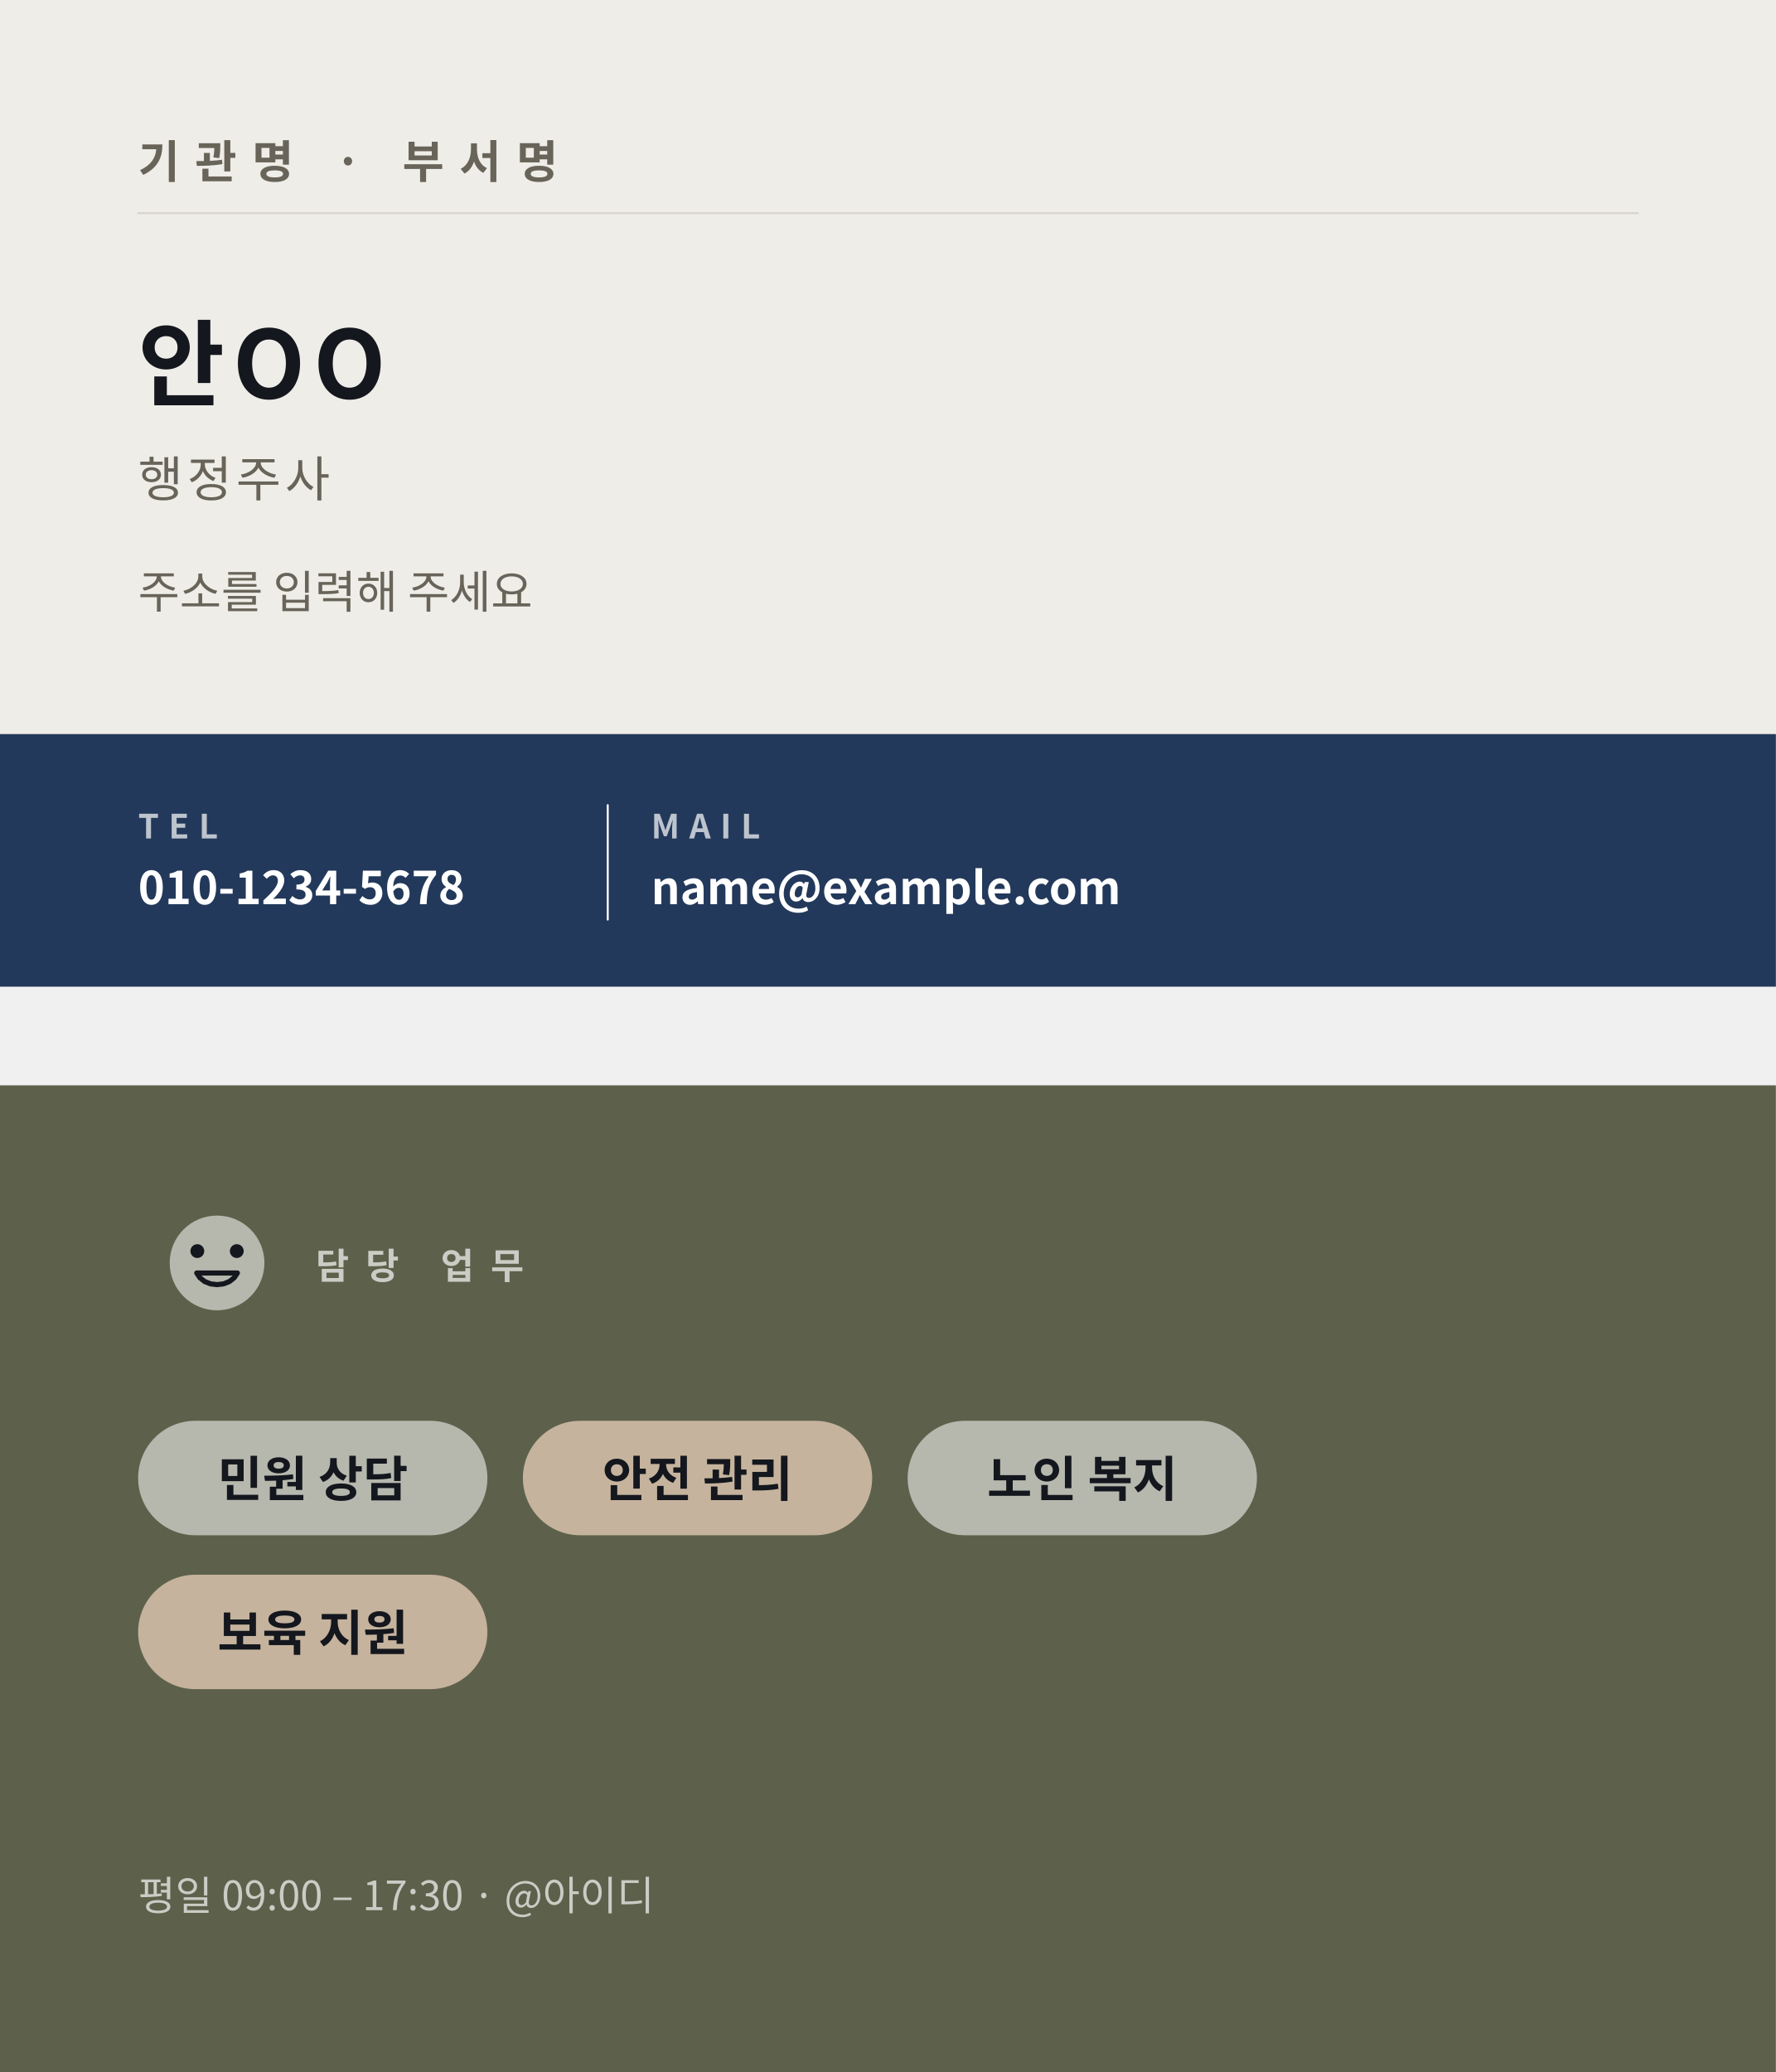
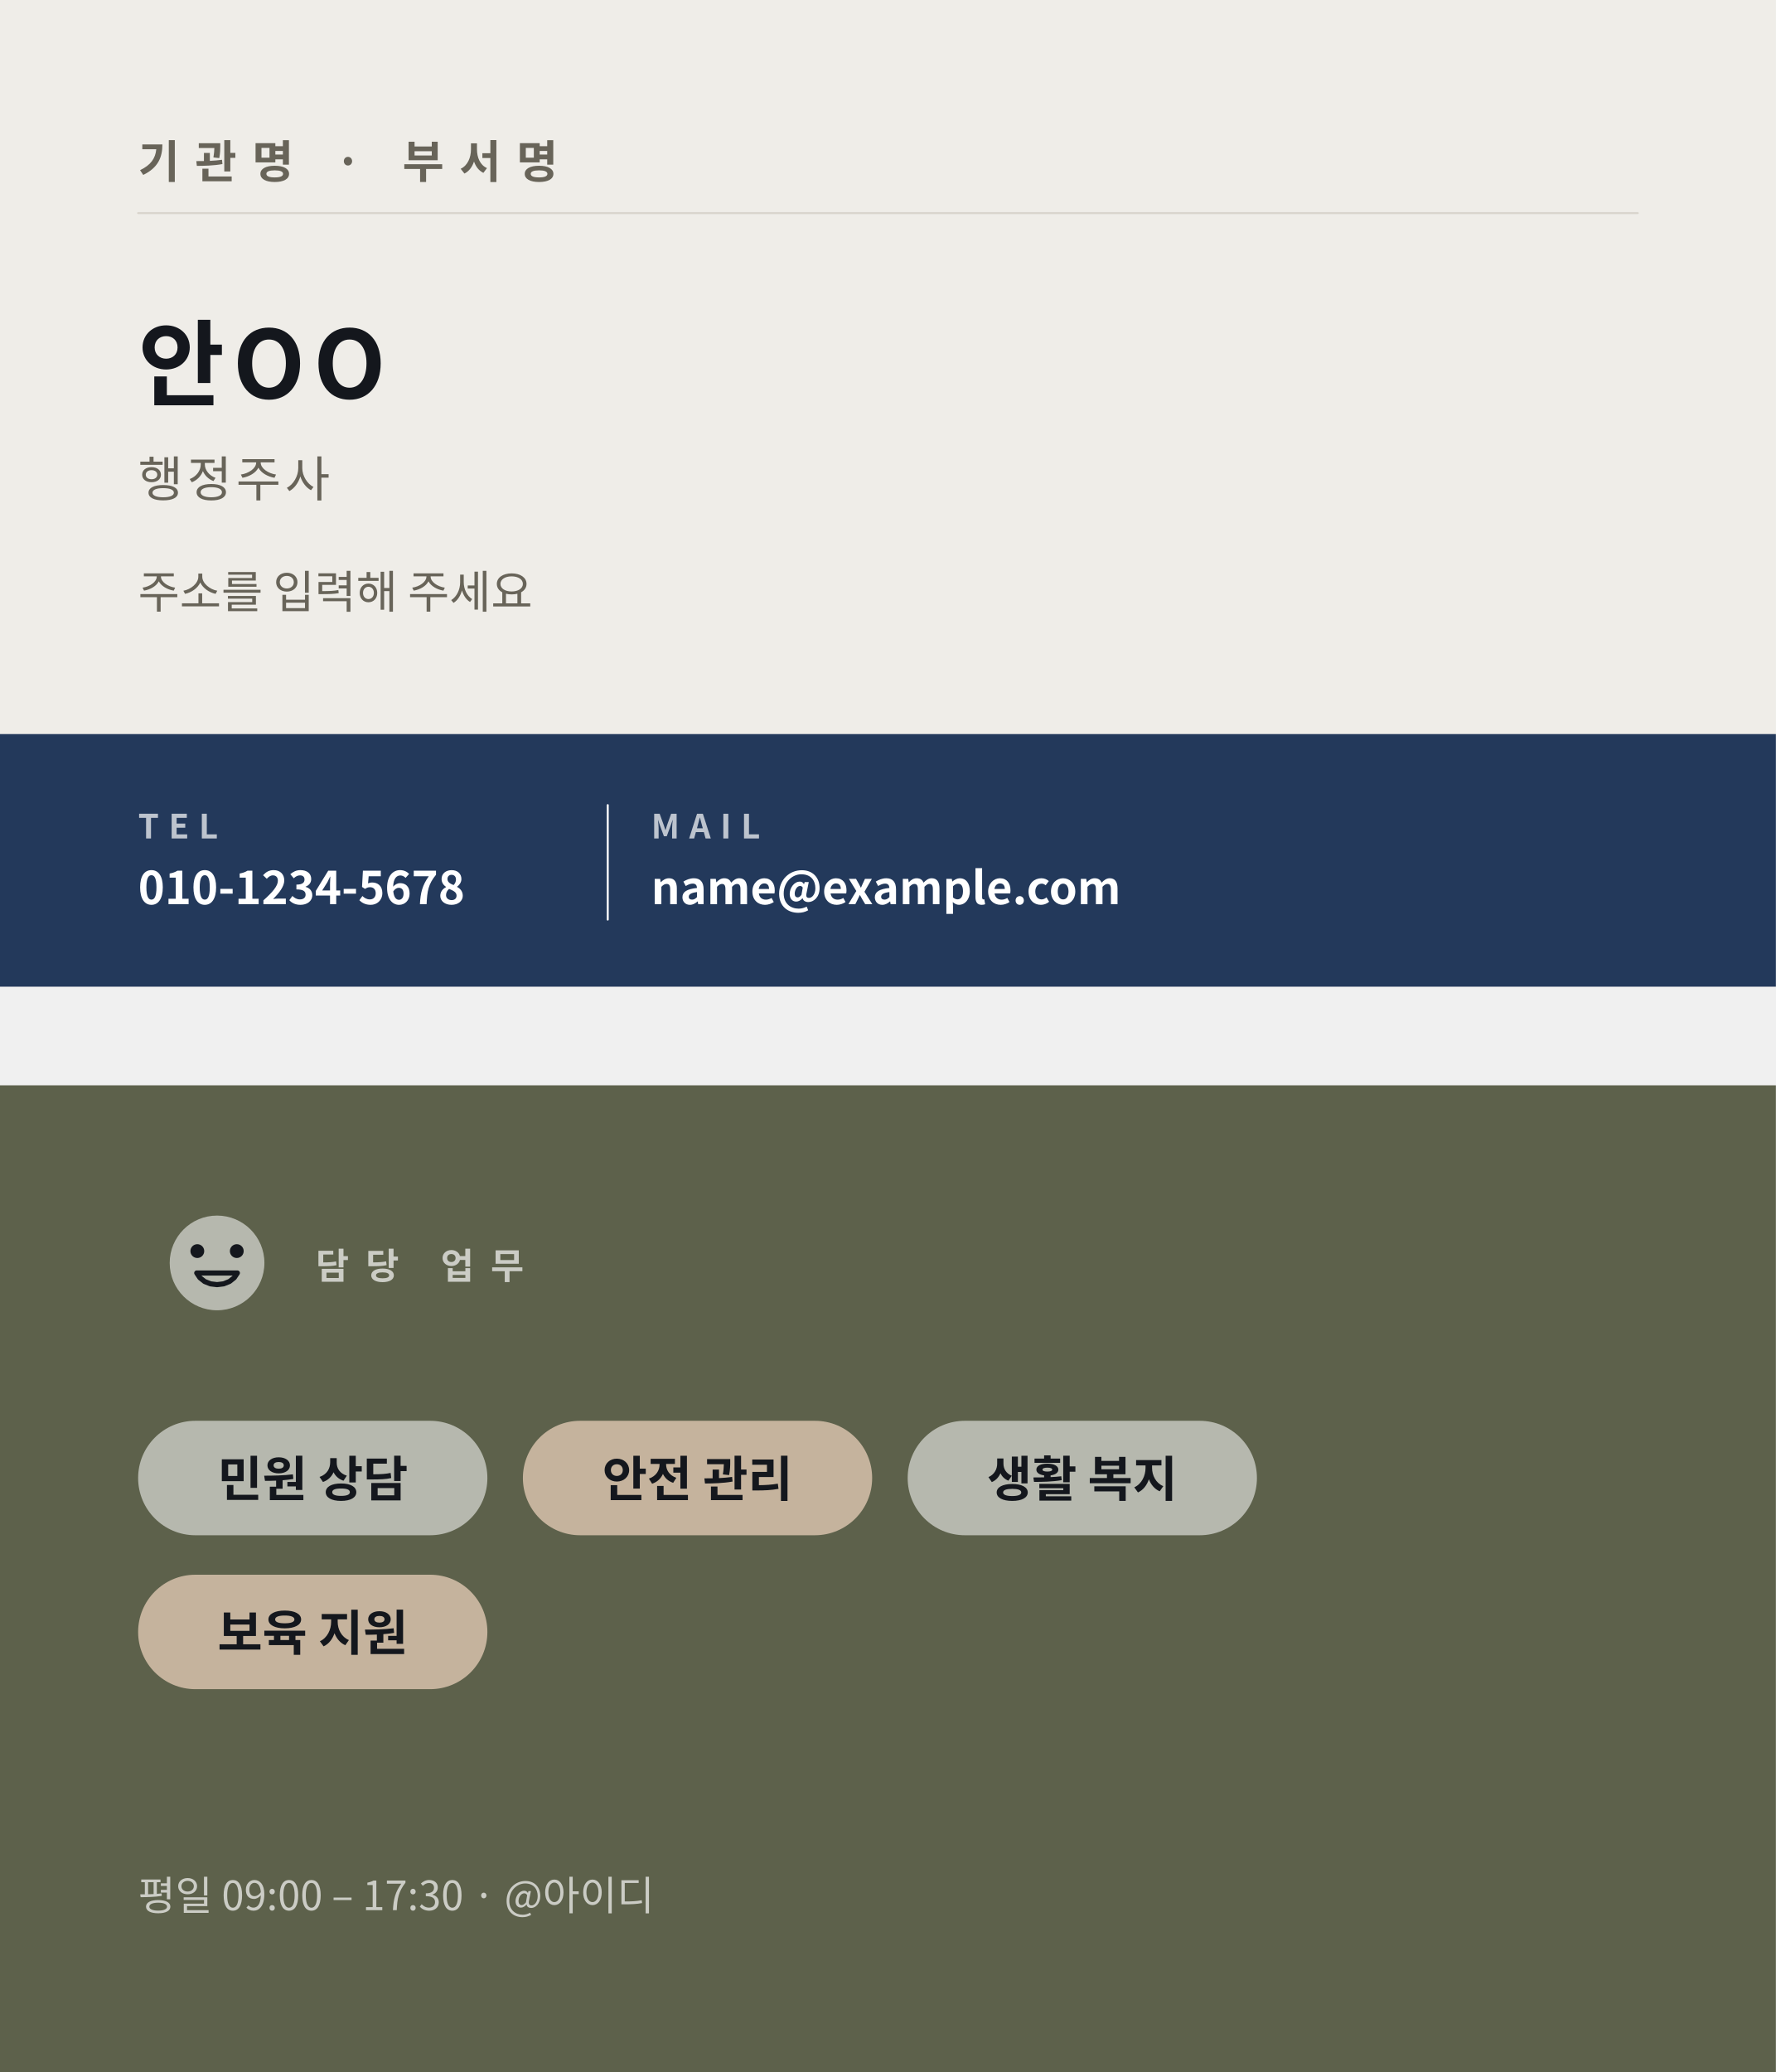
<svg xmlns="http://www.w3.org/2000/svg" width="90mm" height="105mm" viewBox="0 0 900 1050">
  <g id="front">
    <rect width="900" height="500" fill="#EFEDE8" />
    <text font-family="Pretendard,'Noto Sans KR','Noto Sans CJK KR','Malgun Gothic','Apple SD Gothic Neo',sans-serif" font-size="22.9" font-weight="700" fill="#686459" text-anchor="start" letter-spacing="7.8">
      <tspan x="70" y="90.2">기관명 · 부서명</tspan>
    </text>
    <line x1="70" y1="108" x2="830" y2="108" stroke="#D9D5CD" stroke-width="1" stroke-linecap="round" />
    <text font-family="Pretendard,'Noto Sans KR','Noto Sans CJK KR','Malgun Gothic','Apple SD Gothic Neo',sans-serif" font-size="47.6" font-weight="700" fill="#14171D" text-anchor="start" letter-spacing="4.2">
      <tspan x="70" y="201.9">안OO</tspan>
    </text>
    <text font-family="Pretendard,'Noto Sans KR','Noto Sans CJK KR','Malgun Gothic','Apple SD Gothic Neo',sans-serif" font-size="24.7" font-weight="400" fill="#686459" text-anchor="start" letter-spacing="2.1">
      <tspan x="70" y="251.7">행정주사</tspan>
    </text>
    <text font-family="Pretendard,'Noto Sans KR','Noto Sans CJK KR','Malgun Gothic','Apple SD Gothic Neo',sans-serif" font-size="22.9" font-weight="400" fill="#686459" text-anchor="start">
      <tspan x="70" y="308.2">주소를 입력해 주세요</tspan>
    </text>
    <rect x="0" y="372" width="900" height="128" fill="#23395B" />
    <text font-family="Pretendard,'Noto Sans KR','Noto Sans CJK KR','Malgun Gothic','Apple SD Gothic Neo',sans-serif" font-size="16.9" font-weight="700" fill="#FFFFFF" text-anchor="start" letter-spacing="4.9" opacity="0.7">
      <tspan x="70" y="424.9">TEL</tspan>
    </text>
    <text font-family="Pretendard,'Noto Sans KR','Noto Sans CJK KR','Malgun Gothic','Apple SD Gothic Neo',sans-serif" font-size="22.9" font-weight="700" fill="#FFFFFF" text-anchor="start">
      <tspan x="70" y="458.2">010-1234-5678</tspan>
    </text>
    <text font-family="Pretendard,'Noto Sans KR','Noto Sans CJK KR','Malgun Gothic','Apple SD Gothic Neo',sans-serif" font-size="16.9" font-weight="700" fill="#FFFFFF" text-anchor="start" letter-spacing="4.9" opacity="0.7">
      <tspan x="330" y="424.9">MAIL</tspan>
    </text>
    <text font-family="Pretendard,'Noto Sans KR','Noto Sans CJK KR','Malgun Gothic','Apple SD Gothic Neo',sans-serif" font-size="22.9" font-weight="700" fill="#FFFFFF" text-anchor="start">
      <tspan x="330" y="458.2">name@example.com</tspan>
    </text>
    <line x1="308" y1="408" x2="308" y2="466" stroke="#FFFFFF" stroke-width="1" stroke-linecap="round" />
  </g>
  <g id="back" transform="translate(0 550)">
    <rect width="900" height="500" fill="#5D614B" />
    <ellipse cx="110" cy="90" rx="24" ry="24" fill="#B6B8AE" />
    <ellipse cx="100" cy="84" rx="3.5" ry="3.5" fill="#14171D" />
    <ellipse cx="120" cy="84" rx="3.5" ry="3.5" fill="#14171D" />
    <polygon points="120.3,95.1 118.7,97.5 116.3,99.4 113.3,100.6 110,101 106.7,100.6 103.7,99.4 101.3,97.5 99.7,95.1" fill="none" stroke="#14171D" stroke-width="2.6" stroke-linejoin="round" />
    <text font-family="Pretendard,'Noto Sans KR','Noto Sans CJK KR','Malgun Gothic','Apple SD Gothic Neo',sans-serif" font-size="18.3" font-weight="700" fill="#CBCCC5" text-anchor="start" letter-spacing="8.5">
      <tspan x="160" y="98.1">담당 업무</tspan>
    </text>
    <rect x="70" y="170" width="177" height="58" rx="29" fill="#B6B8AE" />
    <text font-family="Pretendard,'Noto Sans KR','Noto Sans CJK KR','Malgun Gothic','Apple SD Gothic Neo',sans-serif" font-size="24.7" font-weight="700" fill="#14171D" text-anchor="middle">
      <tspan x="158.5" y="208.4">민원 상담</tspan>
    </text>
    <rect x="265" y="170" width="177" height="58" rx="29" fill="#C5B39D" />
    <text font-family="Pretendard,'Noto Sans KR','Noto Sans CJK KR','Malgun Gothic','Apple SD Gothic Neo',sans-serif" font-size="24.7" font-weight="700" fill="#14171D" text-anchor="middle">
      <tspan x="353.5" y="208.4">안전 관리</tspan>
    </text>
    <rect x="460" y="170" width="177" height="58" rx="29" fill="#B6B8AE" />
    <text font-family="Pretendard,'Noto Sans KR','Noto Sans CJK KR','Malgun Gothic','Apple SD Gothic Neo',sans-serif" font-size="24.7" font-weight="700" fill="#14171D" text-anchor="middle">
-       <tspan x="548.5" y="208.4">노인 복지</tspan>
+       <tspan x="548.5" y="208.4">생활 복지</tspan>
    </text>
    <rect x="70" y="248" width="177" height="58" rx="29" fill="#C5B39D" />
    <text font-family="Pretendard,'Noto Sans KR','Noto Sans CJK KR','Malgun Gothic','Apple SD Gothic Neo',sans-serif" font-size="24.7" font-weight="700" fill="#14171D" text-anchor="middle">
      <tspan x="158.5" y="286.4">보육 지원</tspan>
    </text>
    <text font-family="Pretendard,'Noto Sans KR','Noto Sans CJK KR','Malgun Gothic','Apple SD Gothic Neo',sans-serif" font-size="20.5" font-weight="400" fill="#CBCCC5" text-anchor="start">
      <tspan x="70" y="418">평일 09:00 – 17:30   ·   @아이디</tspan>
    </text>
  </g>
</svg>
